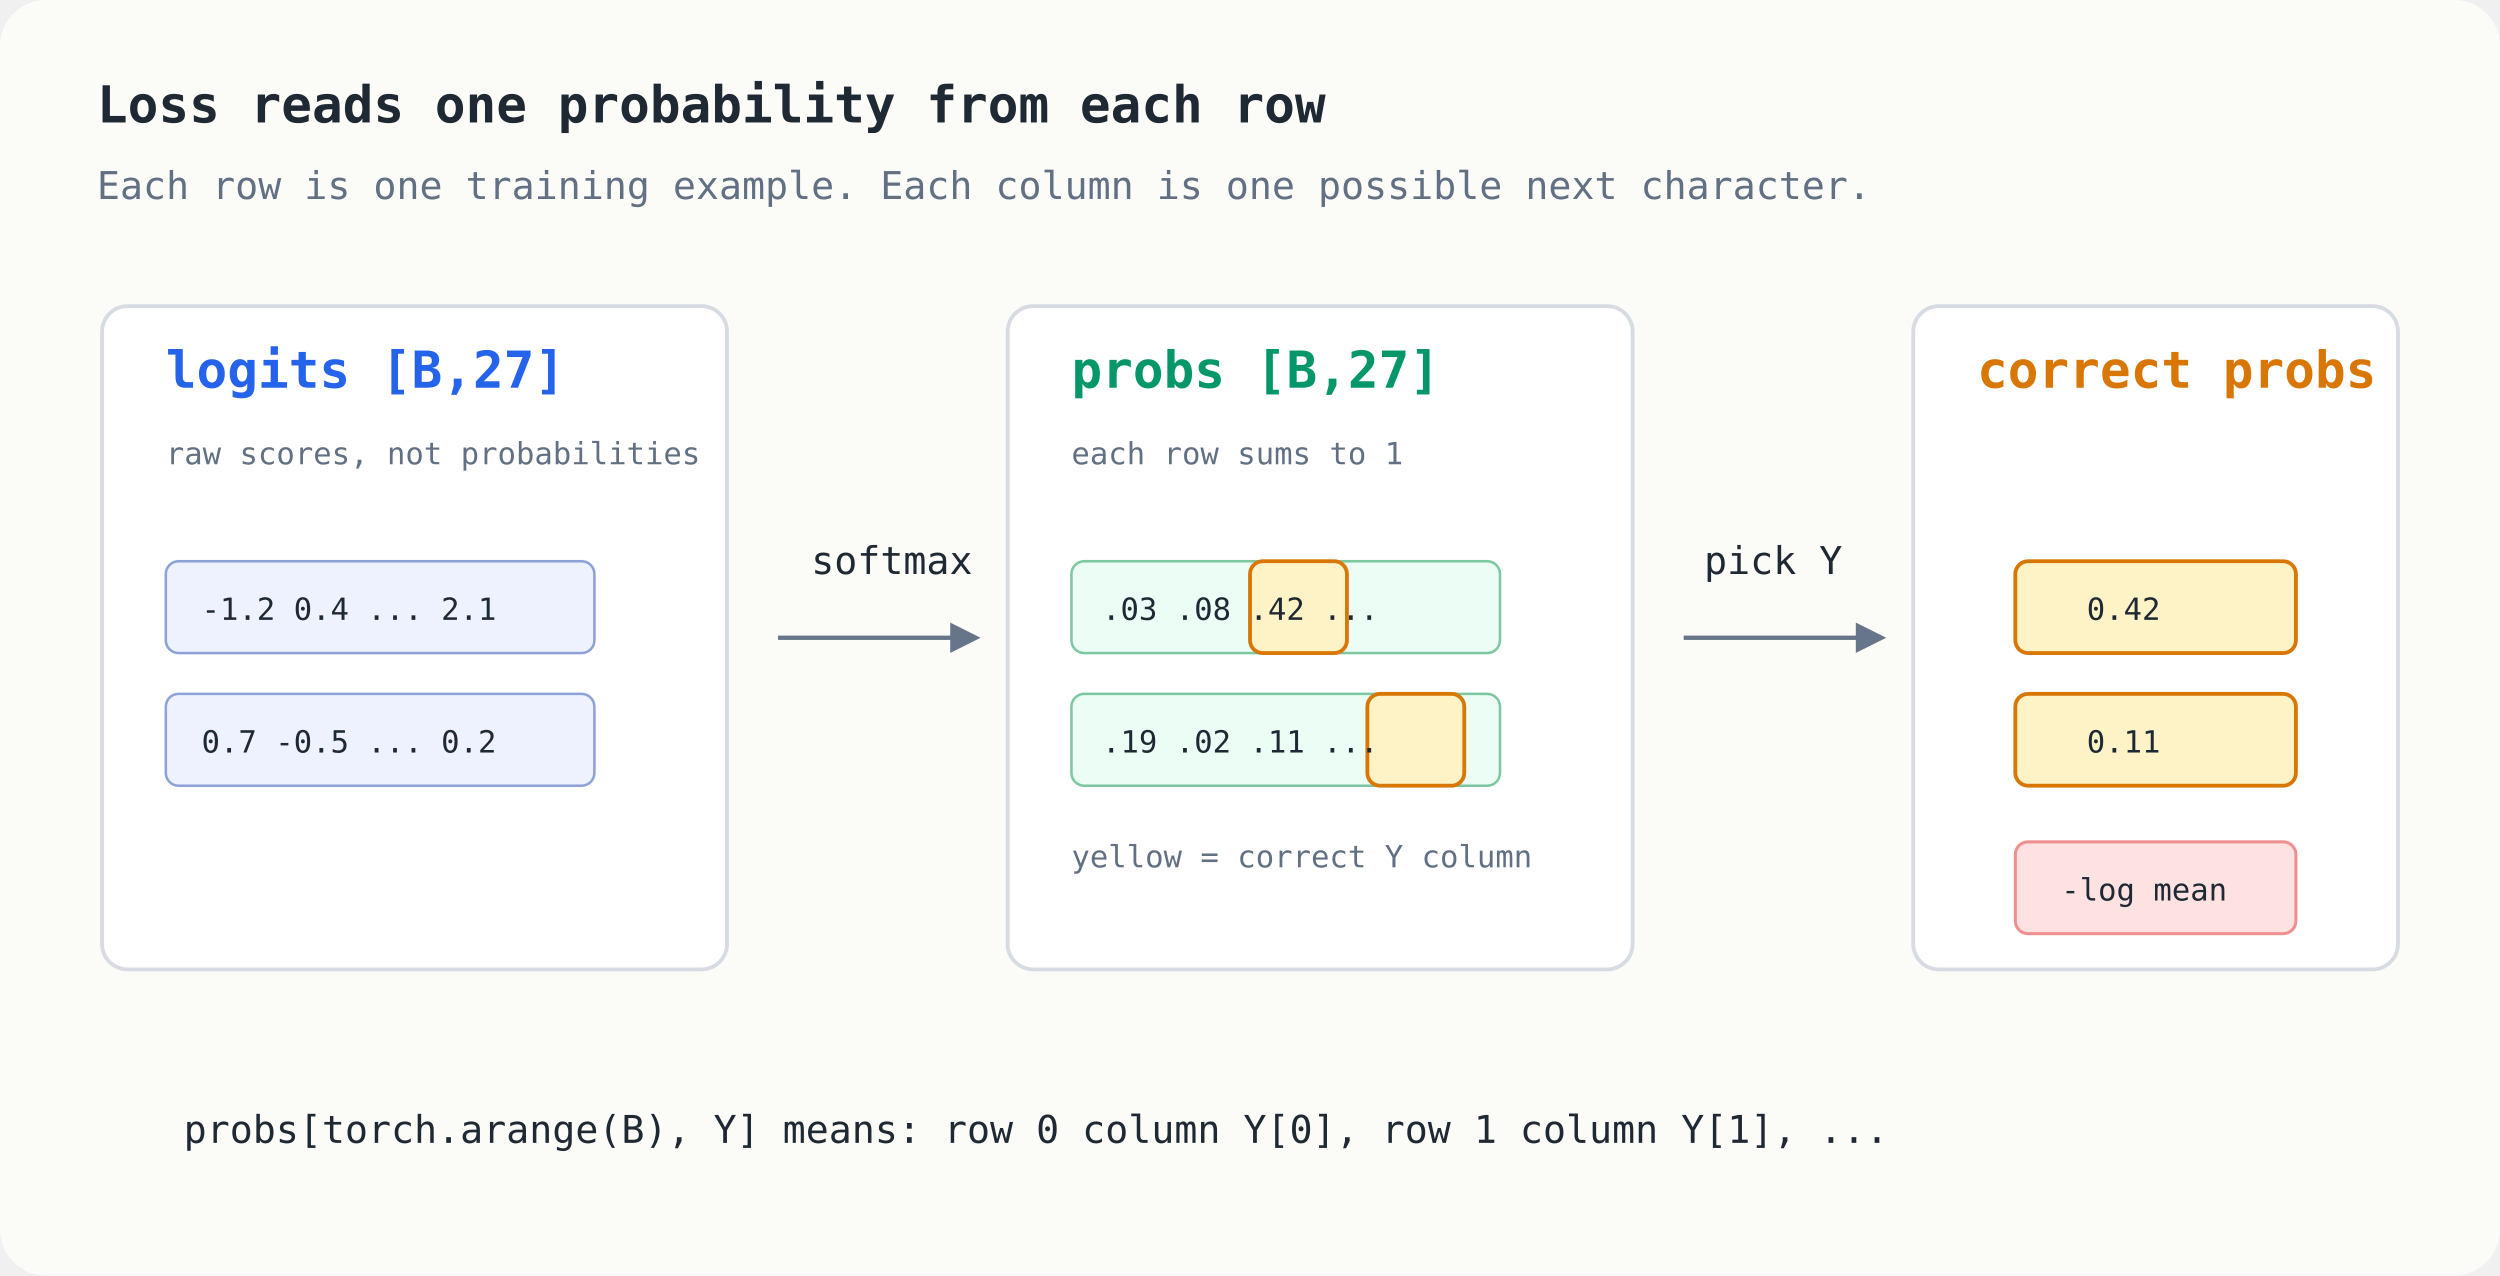
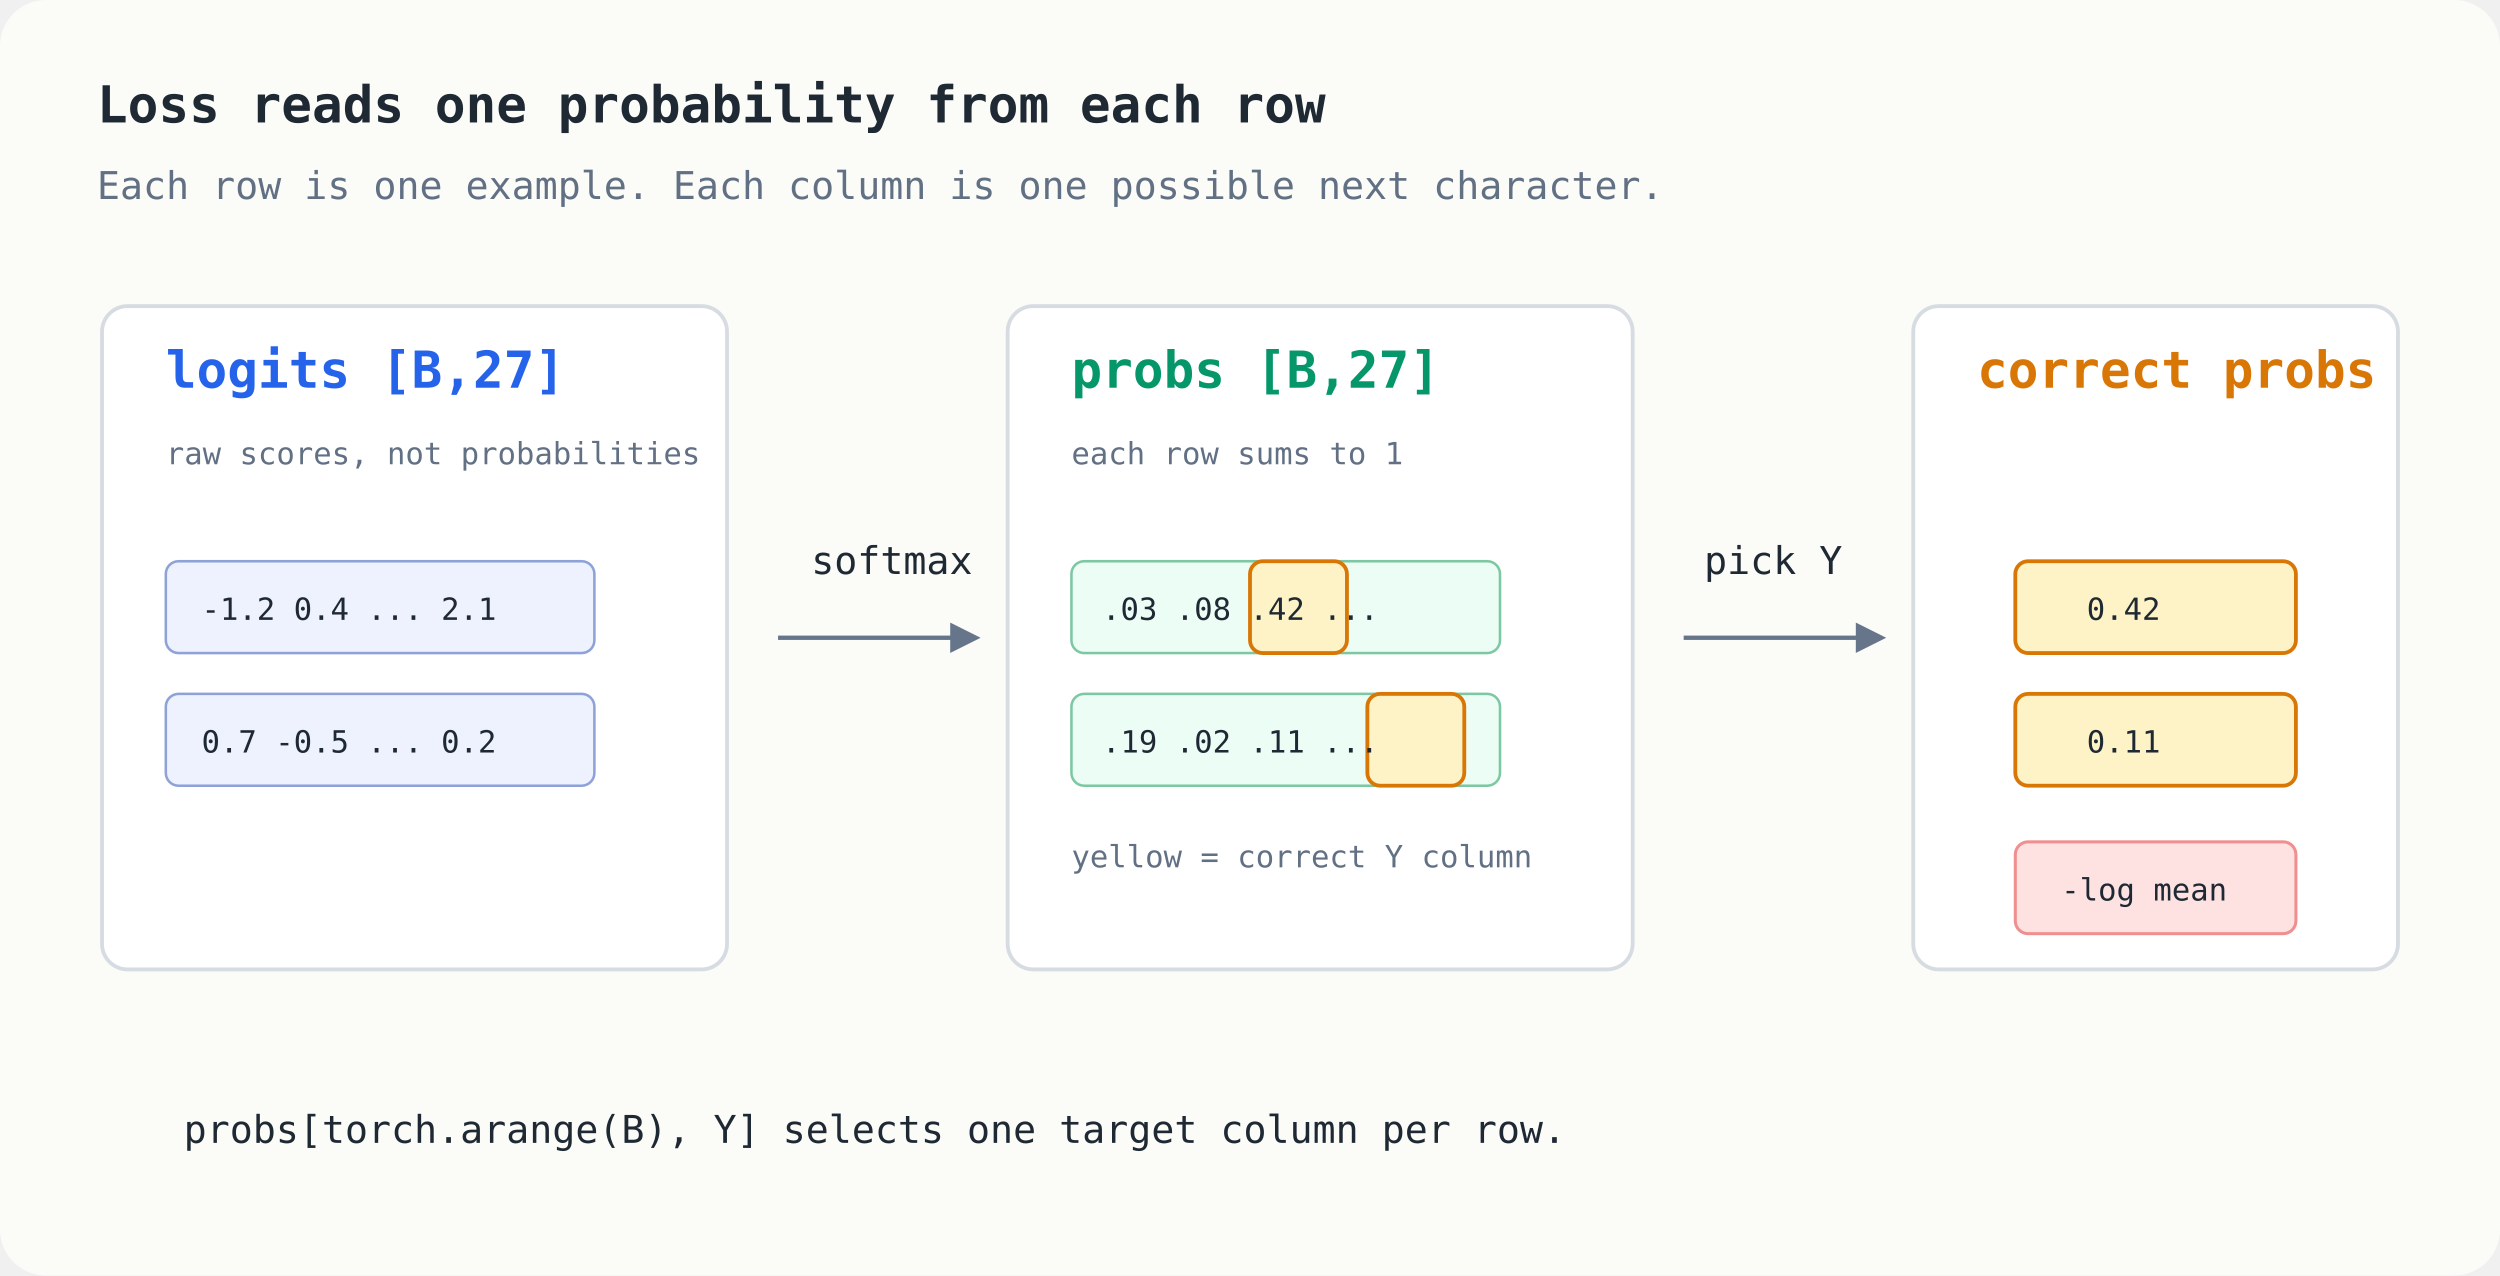
<svg xmlns="http://www.w3.org/2000/svg" viewBox="0 0 980 500" role="img" aria-labelledby="title desc">
  <defs>
    <style>
      .bg { fill: #fbfbf8; }
      .panel { fill: #ffffff; stroke: #d7dce2; stroke-width: 1.5; }
      .ink { fill: #1f2933; }
      .muted { fill: #627084; }
      .blue { fill: #2563eb; }
      .green { fill: #059669; }
      .orange { fill: #d97706; }
      .cell { fill: #eef2ff; stroke: #8ea2d8; stroke-width: 1; }
      .prob { fill: #ecfdf5; stroke: #7dc8a2; stroke-width: 1; }
      .target { fill: #fef3c7; stroke: #d97706; stroke-width: 1.5; }
      .loss { fill: #fee2e2; stroke: #ef8f8f; stroke-width: 1.2; }
      .line { stroke: #66758a; stroke-width: 1.7; fill: none; marker-end: url(#arrow); }
      .label { font: 700 20px ui-monospace, SFMono-Regular, Menlo, Consolas, monospace; }
      .text { font: 500 15px ui-monospace, SFMono-Regular, Menlo, Consolas, monospace; }
      .small { font: 500 12px ui-monospace, SFMono-Regular, Menlo, Consolas, monospace; }
    </style>
    <marker id="arrow" viewBox="0 0 10 10" refX="8" refY="5" markerWidth="7" markerHeight="7" orient="auto">
      <path d="M 0 0 L 10 5 L 0 10 z" fill="#66758a" />
    </marker>
  </defs>
  <rect class="bg" width="980" height="500" rx="18" />
  <text x="38" y="48" class="label ink">Loss reads one probability from each row</text>
-   <text x="38" y="78" class="text muted">Each row is one training example. Each column is one possible next character.</text>
+   <text x="38" y="78" class="text muted">Each row is one example. Each column is one possible next character.</text>
  <rect x="40" y="120" width="245" height="260" rx="10" class="panel" />
  <text x="65" y="152" class="label blue">logits [B,27]</text>
  <text x="65" y="182" class="small muted">raw scores, not probabilities</text>
  <g transform="translate(65 220)">
    <rect x="0" y="0" width="168" height="36" rx="5" class="cell" />
    <rect x="0" y="52" width="168" height="36" rx="5" class="cell" />
    <text x="14" y="23" class="small ink">-1.2  0.4 ... 2.1</text>
    <text x="14" y="75" class="small ink"> 0.7 -0.5 ... 0.2</text>
  </g>
  <path d="M305 250 L382 250" class="line" />
  <text x="318" y="225" class="text ink">softmax</text>
  <rect x="395" y="120" width="245" height="260" rx="10" class="panel" />
  <text x="420" y="152" class="label green">probs [B,27]</text>
  <text x="420" y="182" class="small muted">each row sums to 1</text>
  <g transform="translate(420 220)">
    <rect x="0" y="0" width="168" height="36" rx="5" class="prob" />
    <rect x="0" y="52" width="168" height="36" rx="5" class="prob" />
    <rect x="70" y="0" width="38" height="36" rx="5" class="target" />
    <rect x="116" y="52" width="38" height="36" rx="5" class="target" />
    <text x="12" y="23" class="small ink">.03 .08 .42 ...</text>
    <text x="12" y="75" class="small ink">.19 .02 .11 ...</text>
  </g>
  <text x="420" y="340" class="small muted">yellow = correct Y column</text>
  <path d="M660 250 L737 250" class="line" />
  <text x="668" y="225" class="text ink">pick Y</text>
  <rect x="750" y="120" width="190" height="260" rx="10" class="panel" />
  <text x="775" y="152" class="label orange">correct probs</text>
  <g transform="translate(790 220)">
    <rect x="0" y="0" width="110" height="36" rx="5" class="target" />
    <text x="28" y="23" class="small ink">0.42</text>
    <rect x="0" y="52" width="110" height="36" rx="5" class="target" />
    <text x="28" y="75" class="small ink">0.11</text>
  </g>
  <rect x="790" y="330" width="110" height="36" rx="5" class="loss" />
  <text x="808" y="353" class="small ink">-log mean</text>
-   <text x="72" y="448" class="text ink">probs[torch.arange(B), Y] means: row 0 column Y[0], row 1 column Y[1], ...</text>
+   <text x="72" y="448" class="text ink">probs[torch.arange(B), Y] selects one target column per row.</text>
</svg>
